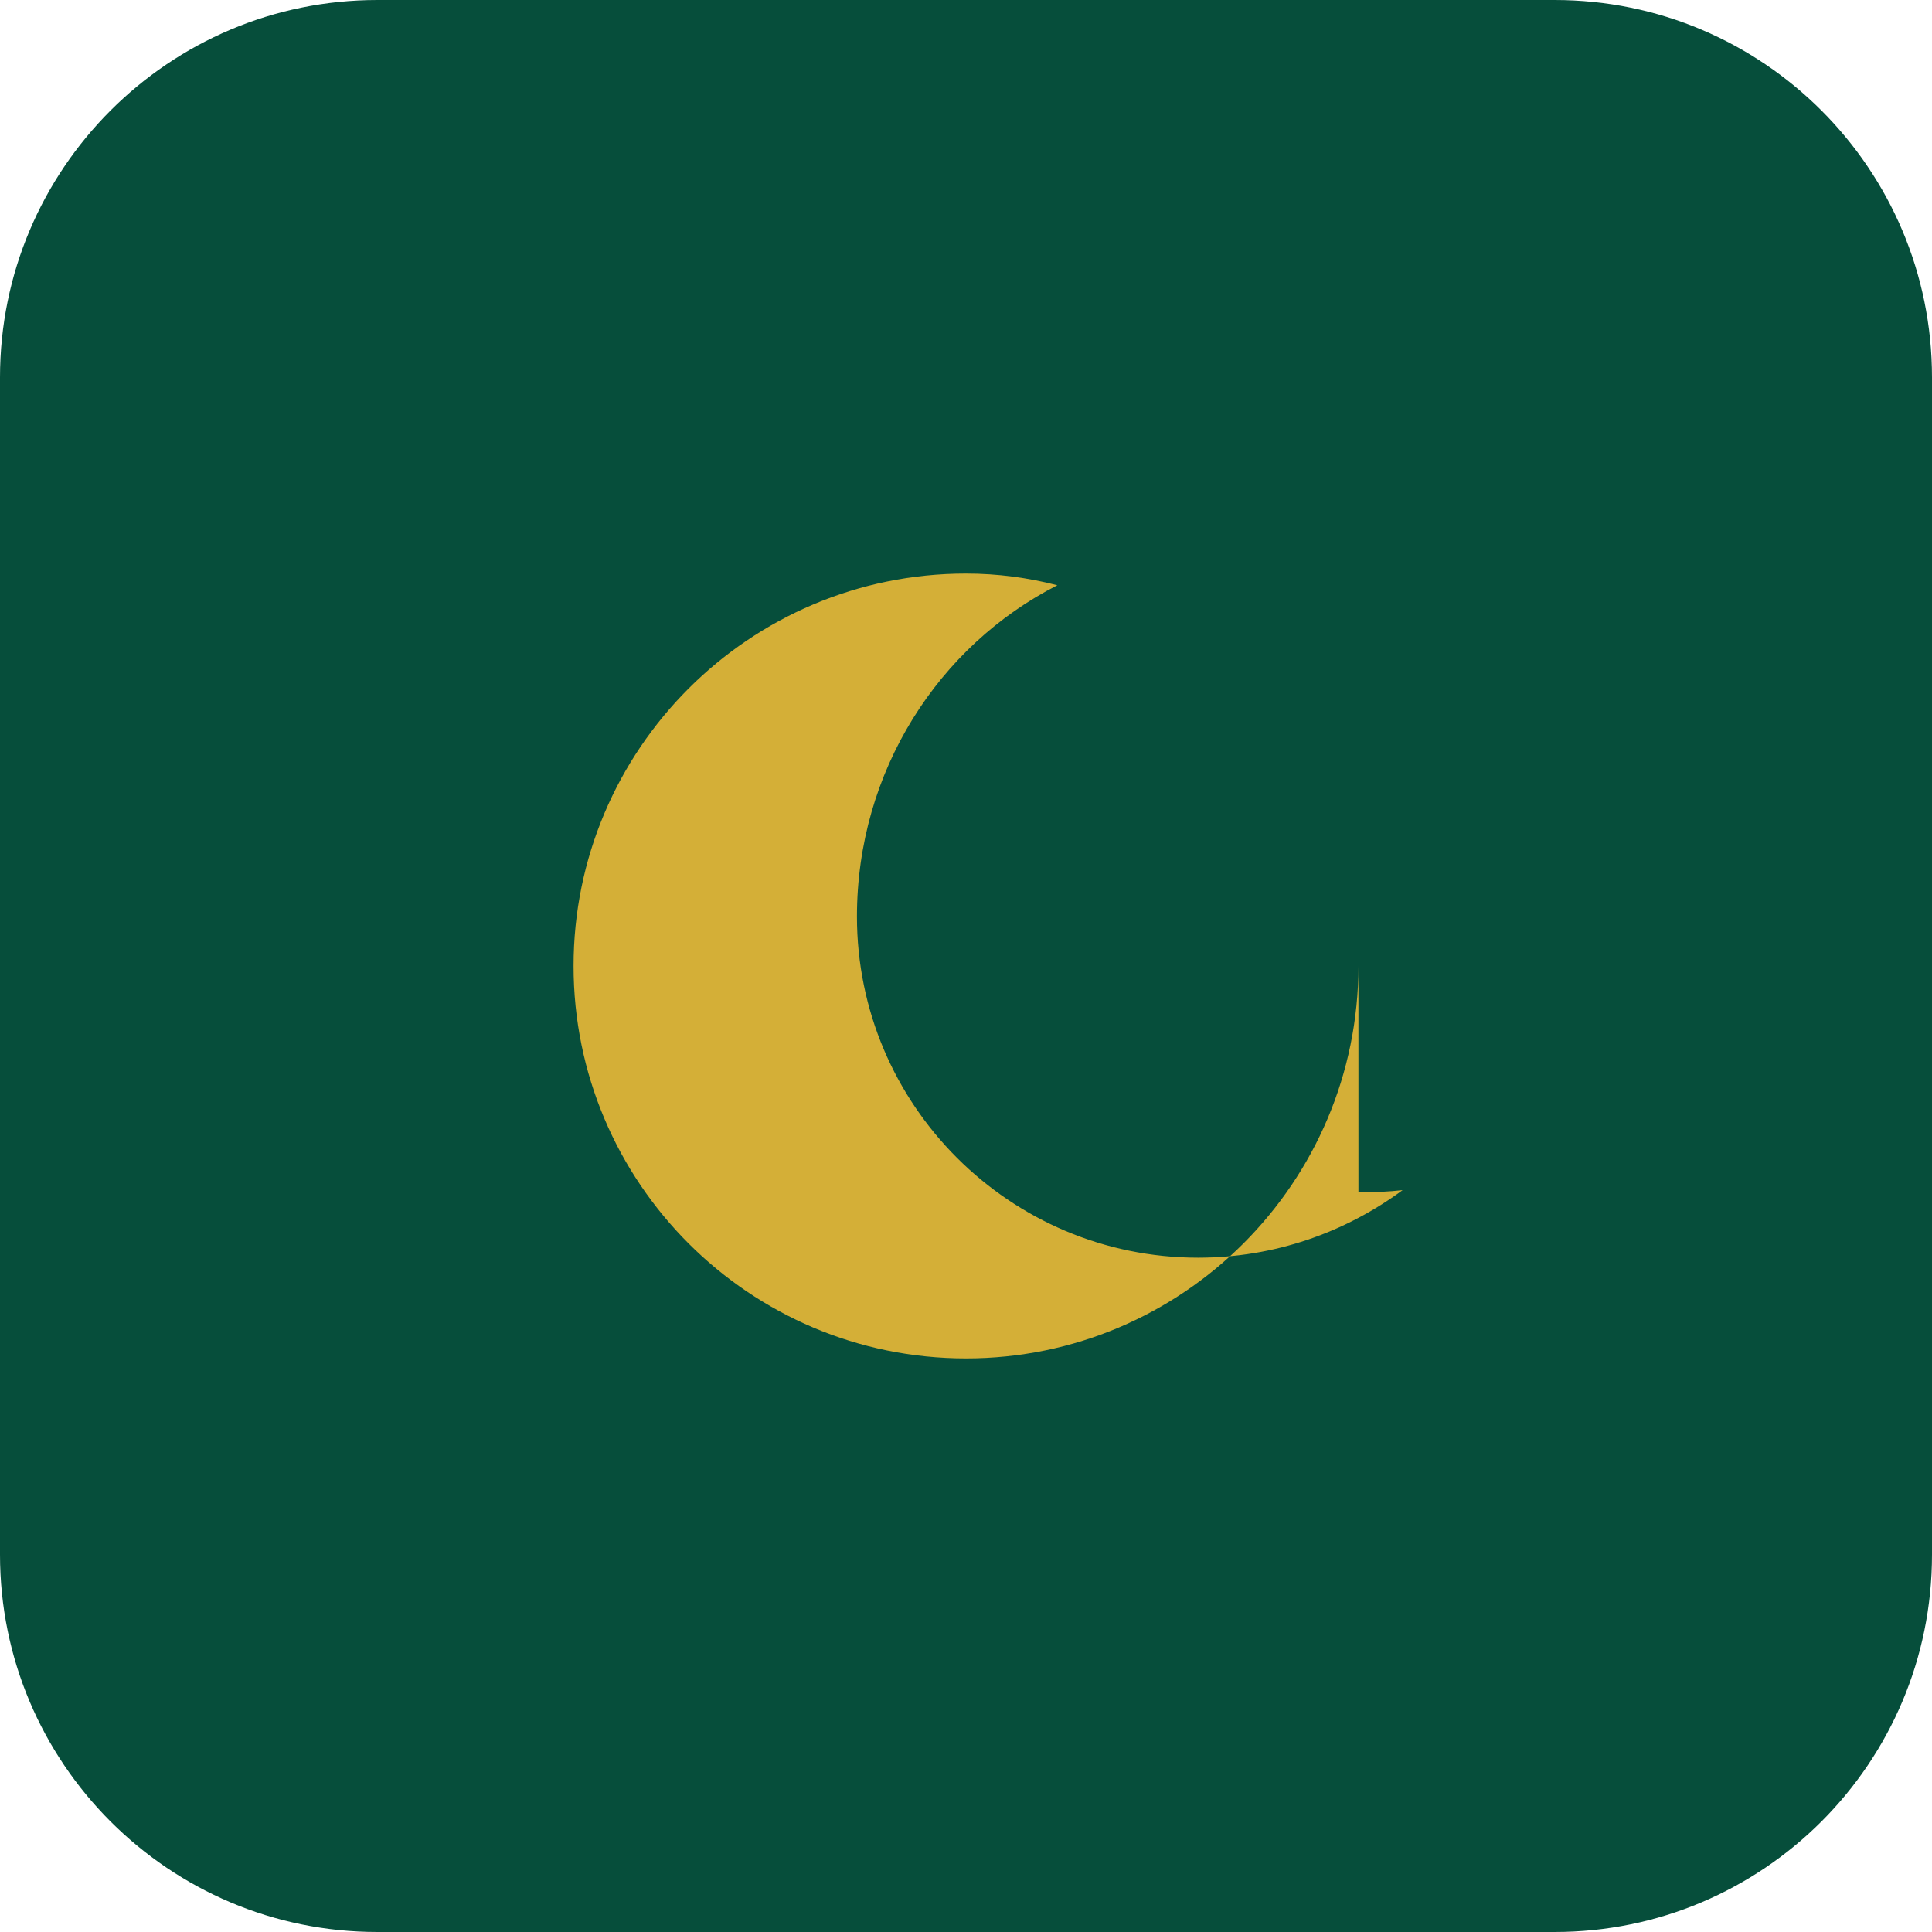
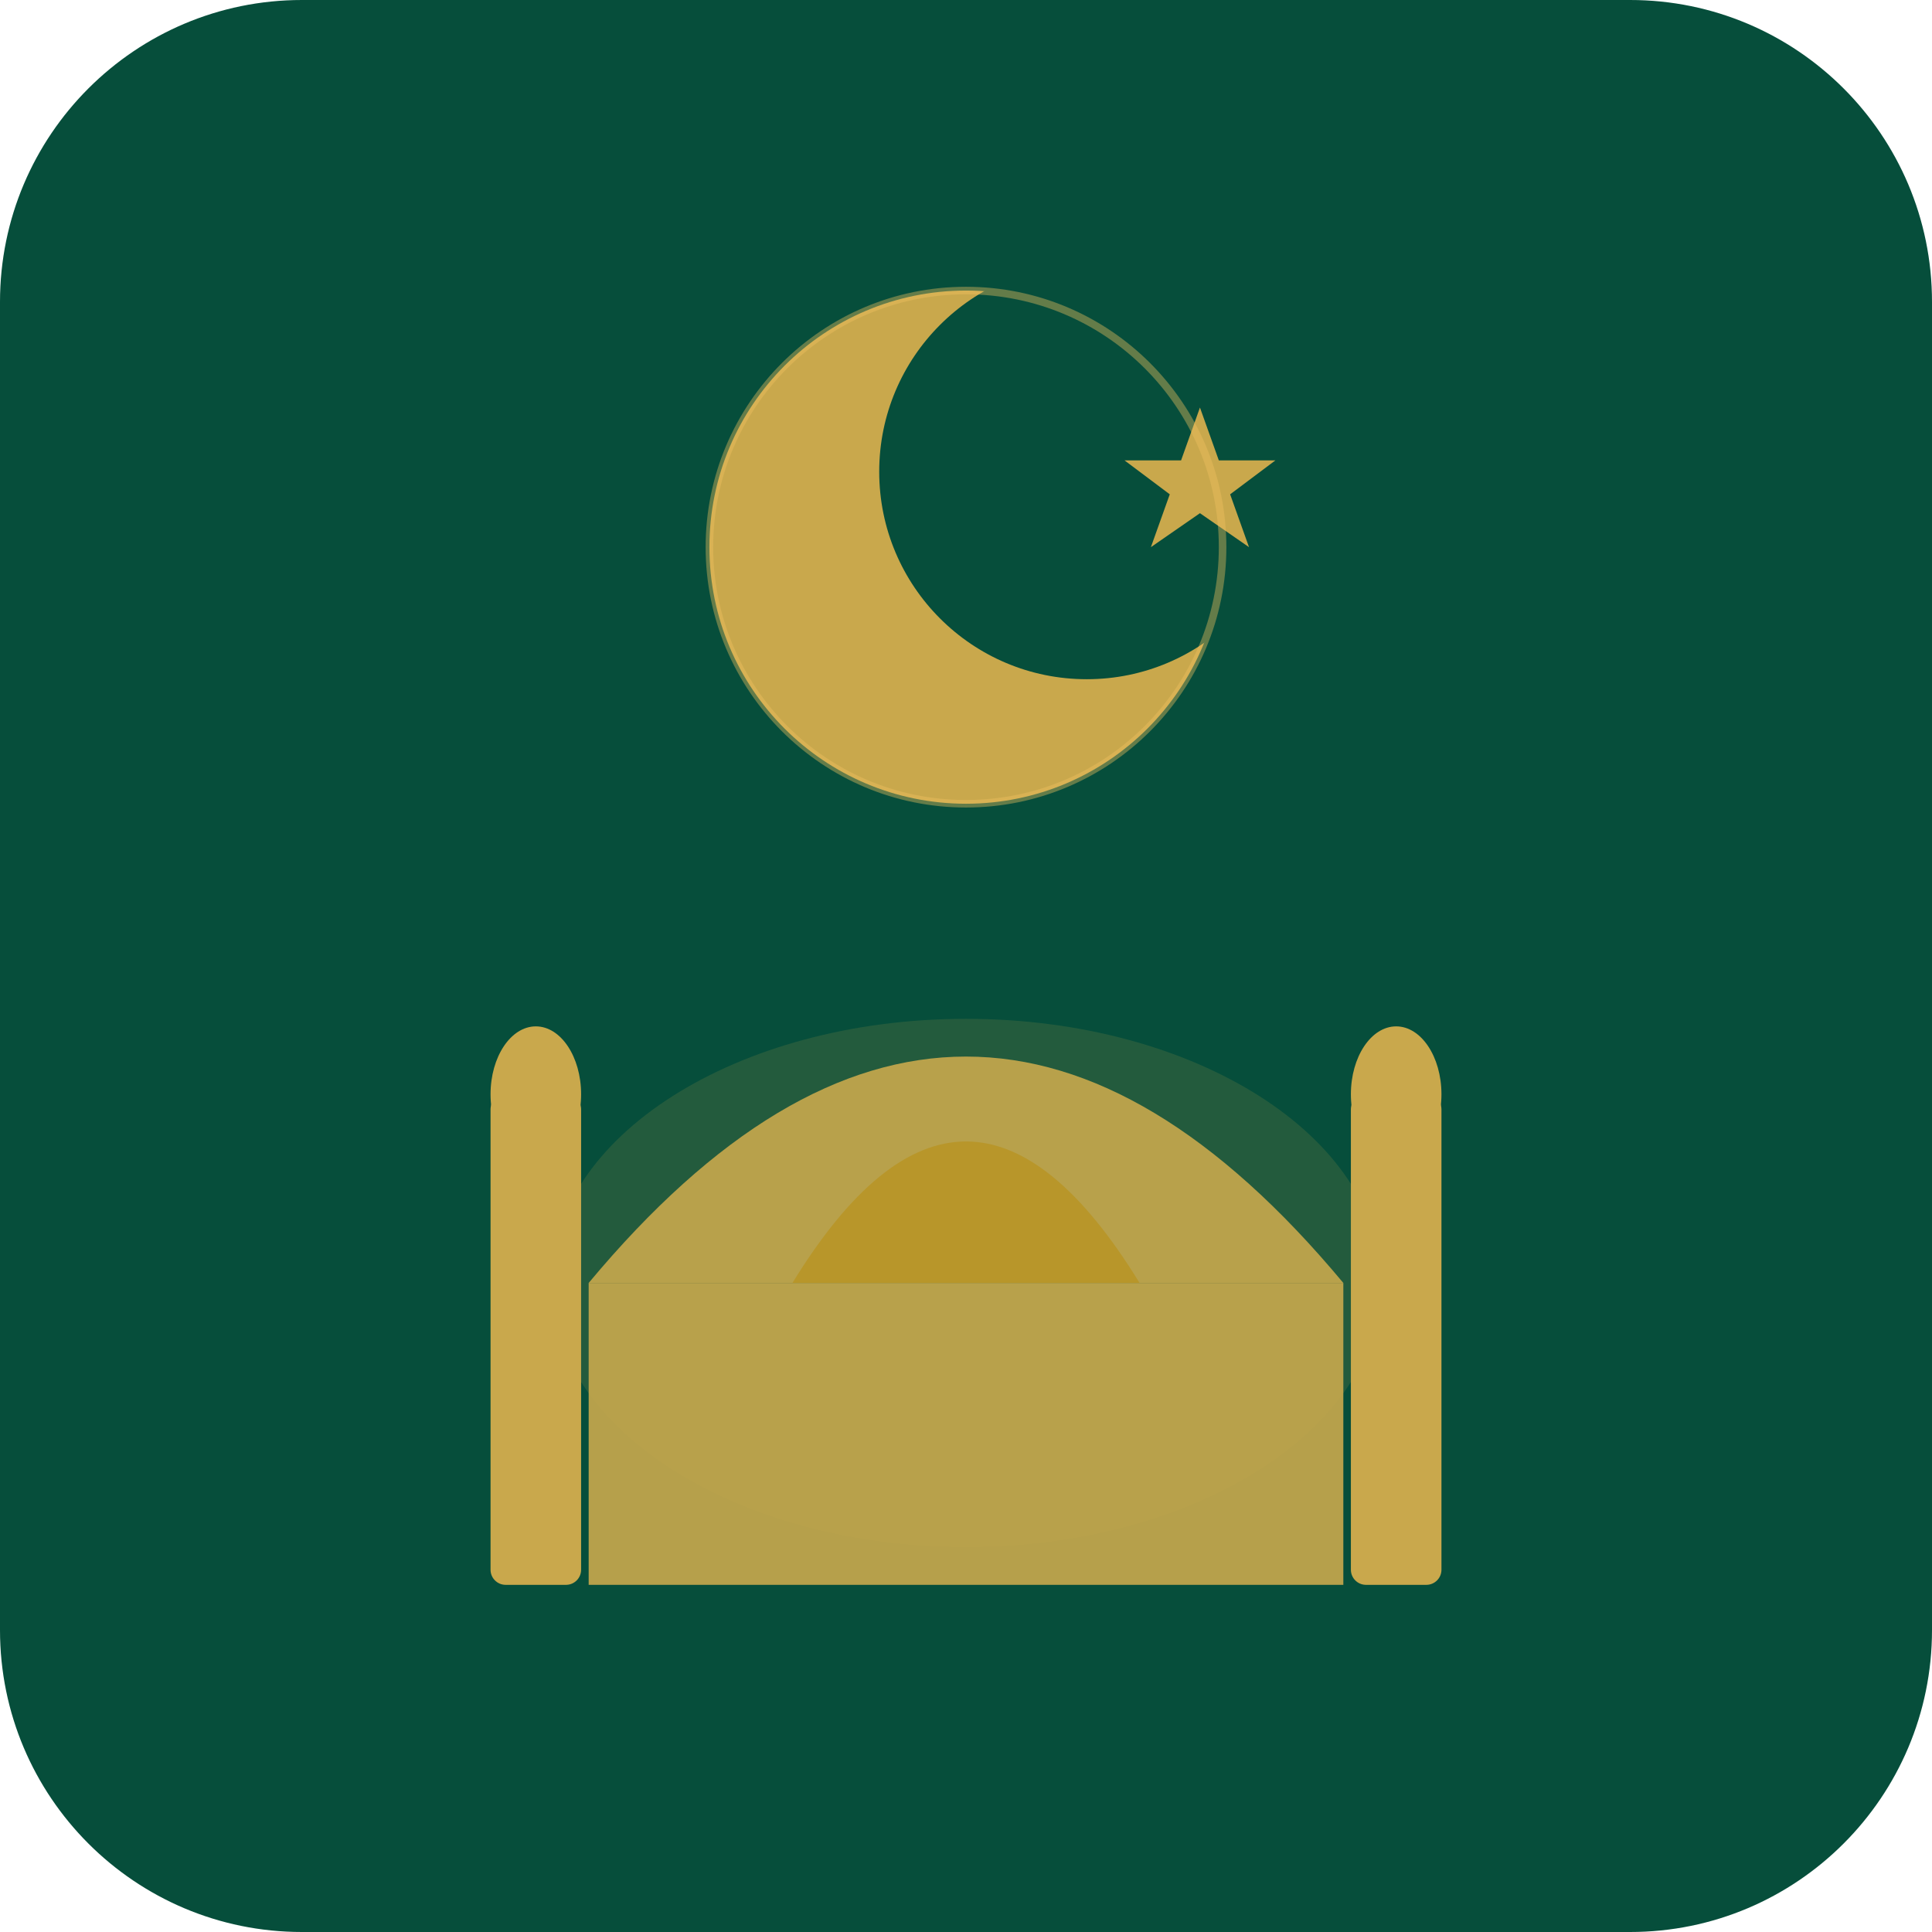
<svg xmlns="http://www.w3.org/2000/svg" viewBox="0 0 512 512">
-   <rect width="512" height="512" fill="#064E3B" rx="100" />
-   <path d="M360 256C360 313.4 313.4 360 256 360C198.6 360 152 313.4 152 256C152 198.6 198.6 152 256 152C264.4 152 272.5 153.1 280.2 155.1C248.8 171.1 227.1 204.3 227.1 242.9C227.1 292.8 267.6 333.3 317.5 333.3C337.8 333.3 356.5 326.6 371.7 315.4C368.1 315.8 364.1 316 360 316L360 256Z" fill="#D4AF37" />
+   <rect width="512" height="512" fill="#064E3B" rx="80" />
+   <ellipse cx="256" cy="340" rx="110" ry="70" fill="#C9A84C" opacity="0.15" />
+   <rect x="156" y="340" width="200" height="80" fill="#C9A84C" opacity="0.9" />
+   <path d="M156 340 Q256 220 356 340" fill="#C9A84C" opacity="0.9" />
+   <path d="M210 340 Q256 265 302 340" fill="#B8962A" />
+   <rect x="130" y="290" width="24" height="130" fill="#C9A84C" rx="4" />
+   <ellipse cx="142" cy="290" rx="12" ry="18" fill="#C9A84C" />
+   <rect x="358" y="290" width="24" height="130" fill="#C9A84C" rx="4" />
+   <ellipse cx="370" cy="290" rx="12" ry="18" fill="#C9A84C" />
+   <circle cx="256" cy="145" r="68" fill="#C9A84C" />
+   <circle cx="288" cy="125" r="55" fill="#064E3B" />
+   <polygon points="318,108 323,122 338,122 326,131 331,145 318,136 305,145 310,131 298,122 313,122" fill="#C9A84C" />
+   <circle cx="256" cy="145" r="68" fill="none" stroke="#F0C060" stroke-width="2" opacity="0.4" />
</svg>
